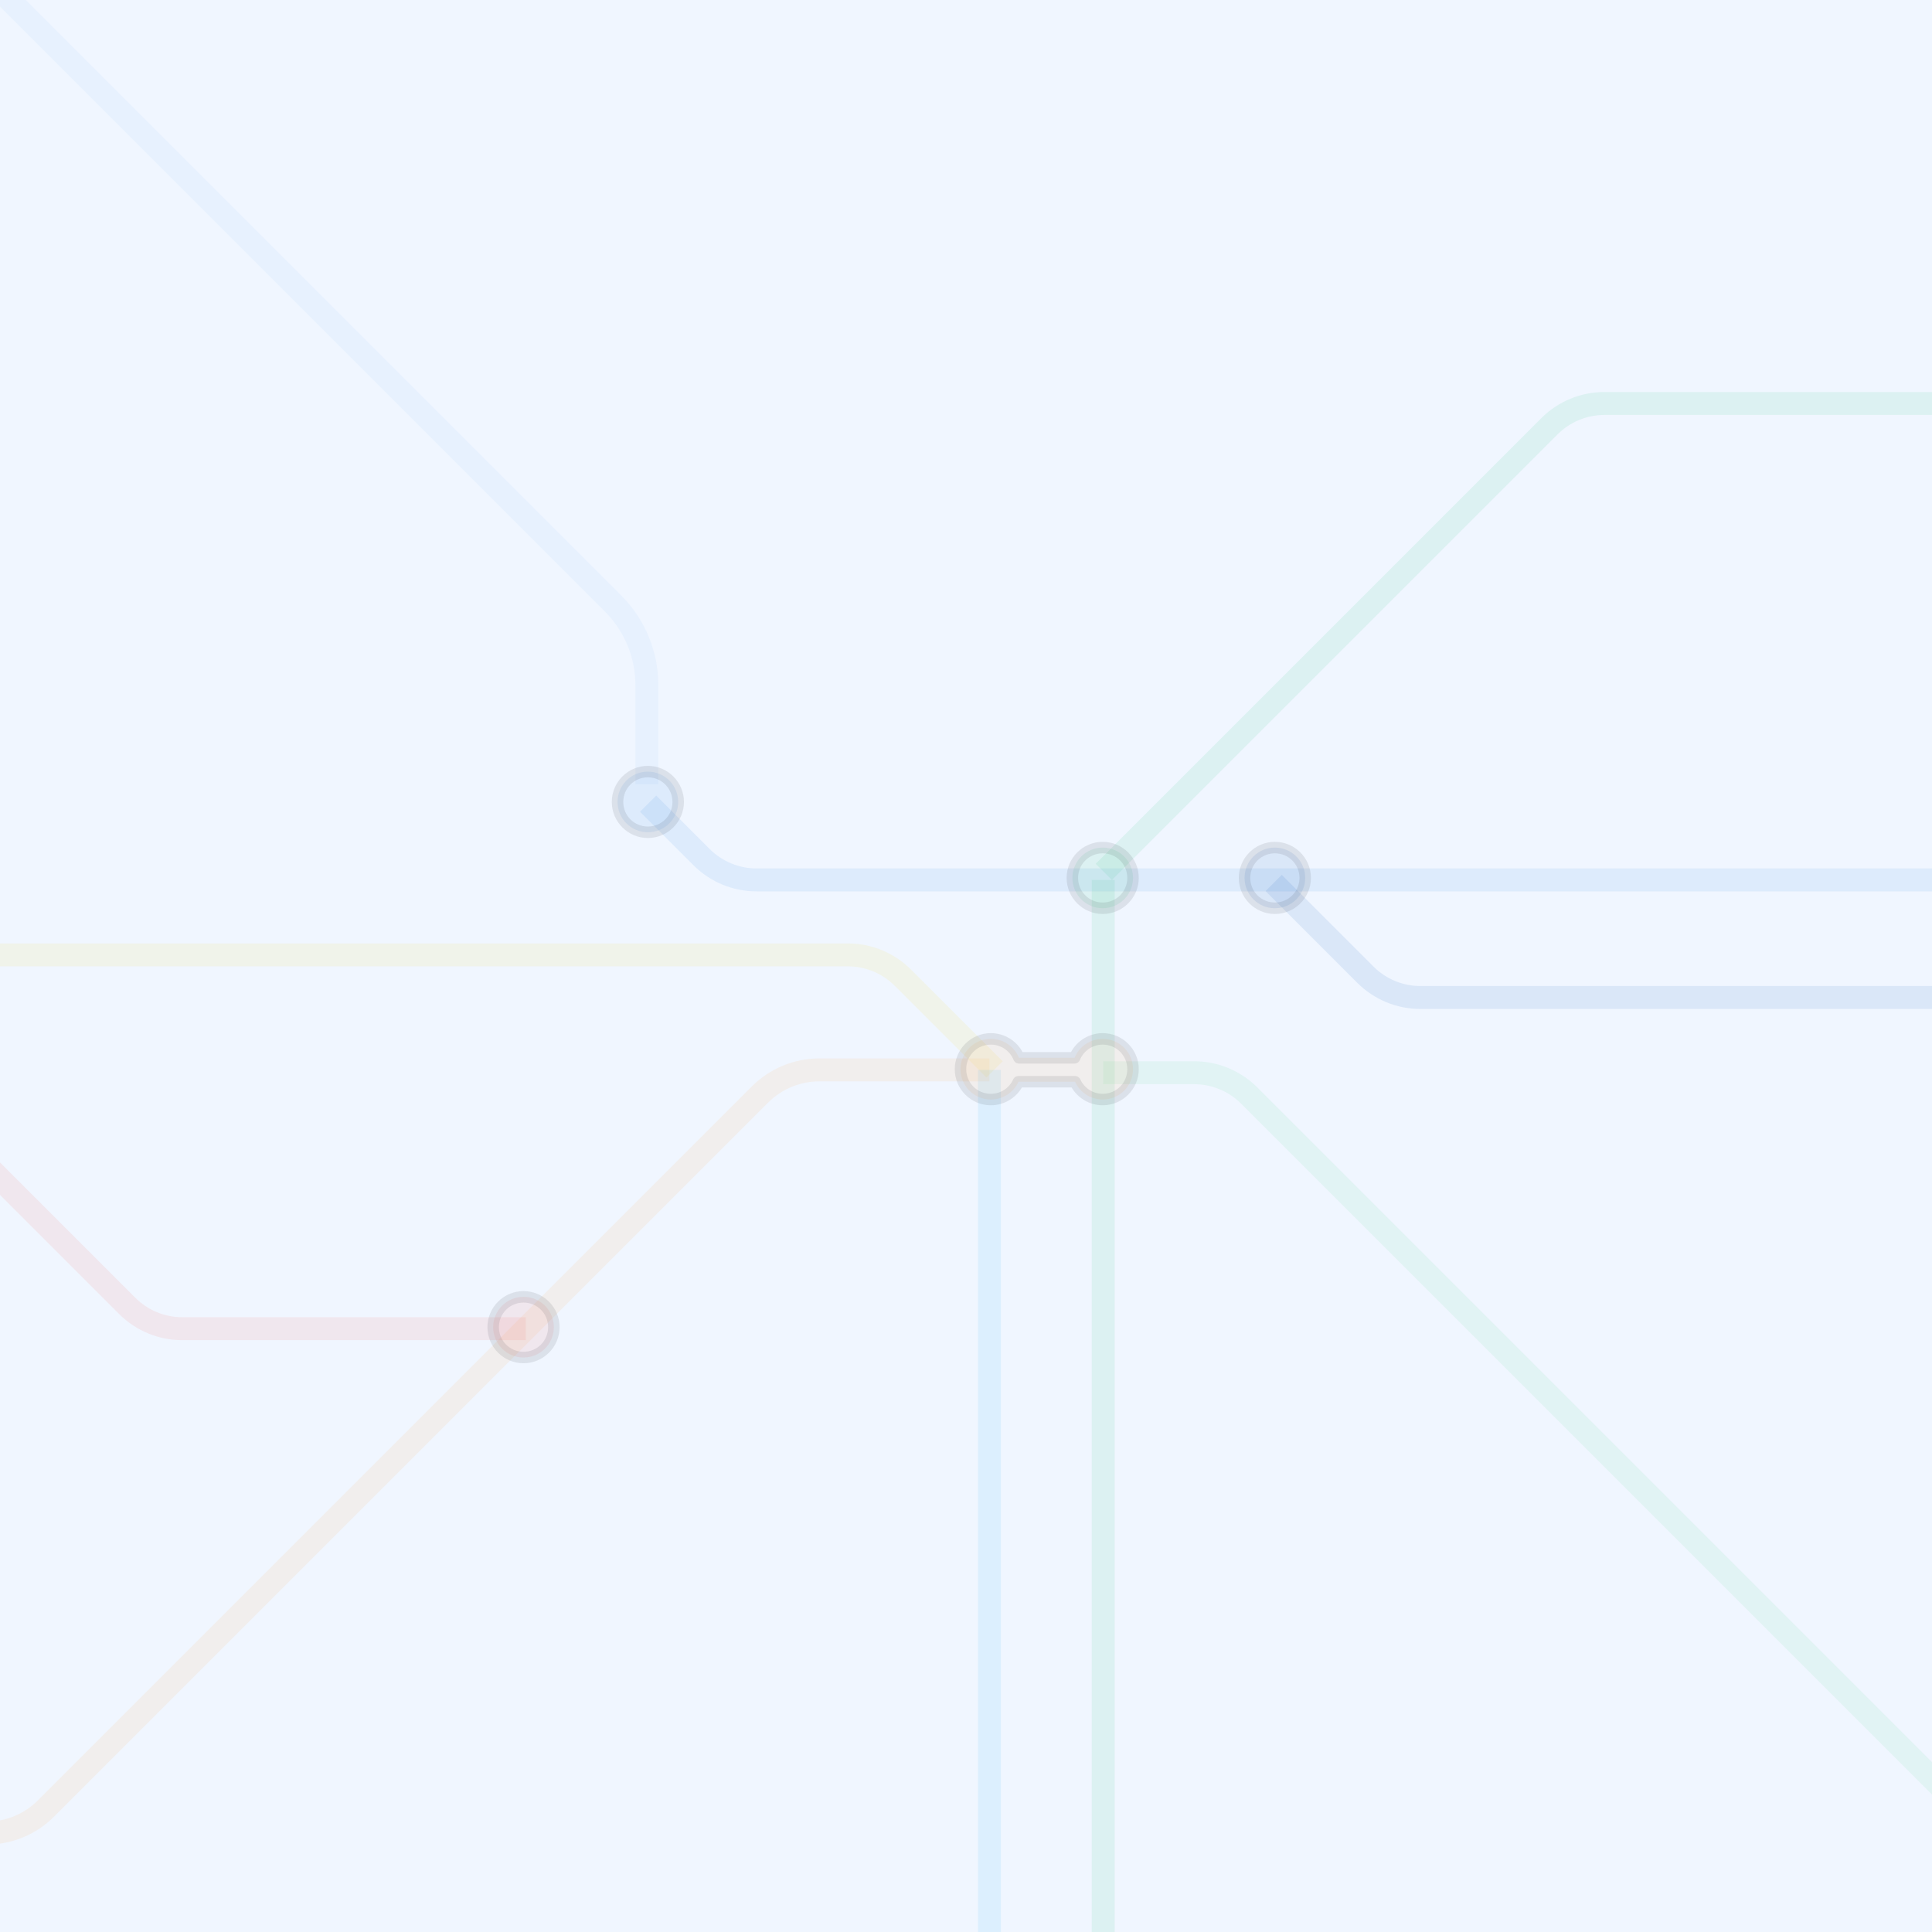
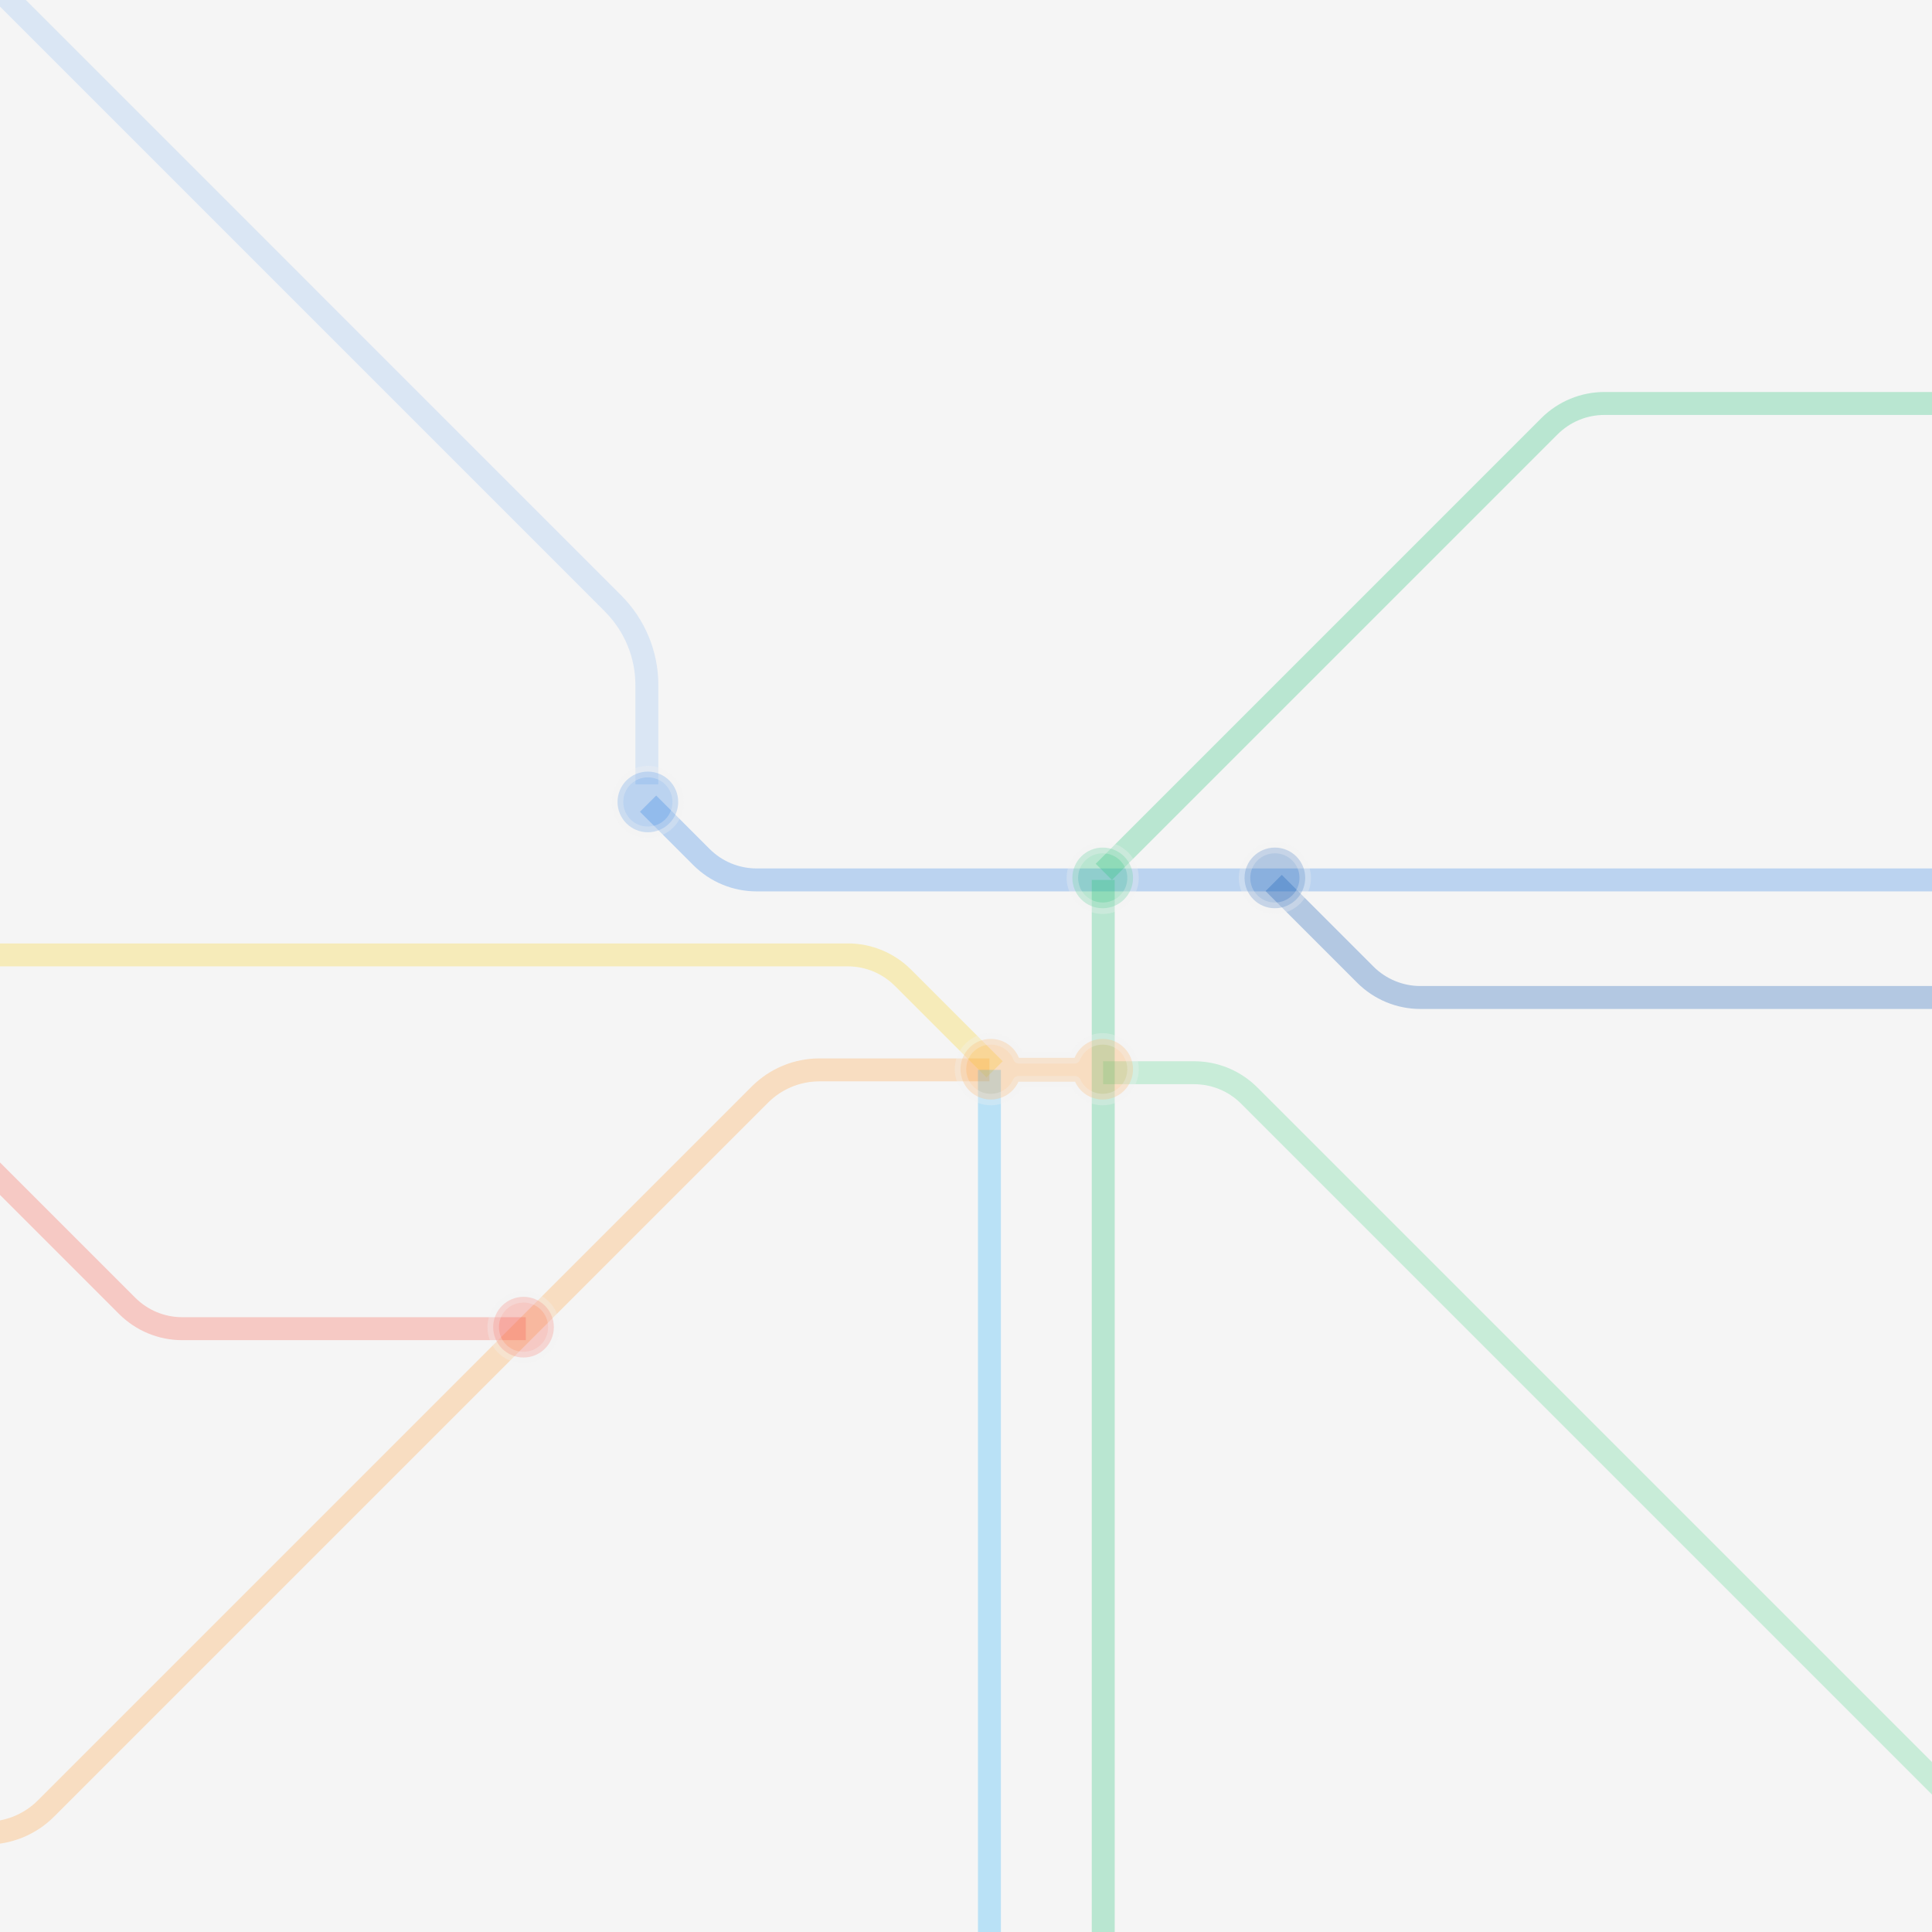
<svg xmlns="http://www.w3.org/2000/svg" version="1.1" width="4096.00" height="4096.00" viewBox="0 0 4096.0 4096.0">
  <rect x="0" y="0" width="4096.00" height="4096.00" fill="#ffffff" />
  <g id="document" transform="scale(1.0 1.0) translate(2048.0 2048.0)">
-     <path d="M-657.096,-383.629 C-657.073,-493.804 -656.917,-657.827 -657.096,-767.965 C-657.113,-794.573 -666.968,-817.724 -686.655,-837.411 C-757.995,-908.877 -2129.11,-2154.63 -2129.11,-2154.63 L-2129.11,-2105.76 C-2129.11,-2105.76 -761.539,-855.597 -707.654,-801.753 C-700.382,-794.476 -696.752,-783.458 -696.775,-768.701 C-696.913,-659.351 -697.115,-495.542 -696.919,-385.036 L-678.589,-401.428 C-677.548,-402.347 -676.536,-402.329 -675.54,-401.369 L-657.096,-383.629 Z " fill="#99c1f1" fill-opacity="0.10" />
-     <path d="M-2295.23,2321.17 L2292.14,2321.17 L2292.14,-2266.2 L-2295.23,-2266.2 L-2295.23,2321.17 Z " fill="#f0f6ff" fill-opacity="1.00" />
-     <path d="M-310.711,195.912 C-364.451,195.912 -416.014,217.271 -454.014,255.271 L-1967.66,1768.91 C-1996.54,1797.8 -2035.69,1814.02 -2076.54,1814.02 L-2292.59,1814.02 L-2292.59,1862.68 L-2076.54,1862.68 C-2022.8,1862.68 -1971.24,1841.33 -1933.24,1803.33 L-419.6,289.685 C-390.714,260.8 -351.562,244.582 -310.711,244.582 L49.682,244.582 L49.682,195.912 L-310.711,195.912 Z " fill="#ffa348" fill-opacity="0.10" />
-     <path d="M-1661.64,793.255 C-1711.85,793.255 -1760.02,773.299 -1795.52,737.797 L-2314.42,218.902 L-2280,184.488 L-1761.11,703.382 C-1734.72,729.771 -1698.96,744.585 -1661.64,744.585 L-933.25,744.587 L-933.248,793.255 L-1661.64,793.255 Z " fill="#f66151" fill-opacity="0.10" />
+     <path d="M-657.096,-383.629 C-657.073,-493.804 -656.917,-657.827 -657.096,-767.965 C-657.113,-794.573 -666.968,-817.724 -686.655,-837.411 C-757.995,-908.877 -2129.11,-2154.63 -2129.11,-2154.63 L-2129.11,-2105.76 C-2129.11,-2105.76 -761.539,-855.597 -707.654,-801.753 C-700.382,-794.476 -696.752,-783.458 -696.775,-768.701 C-696.913,-659.351 -697.115,-495.542 -696.919,-385.036 L-678.589,-401.428 C-677.548,-402.347 -676.536,-402.329 -675.54,-401.369 L-657.096,-383.629 Z " fill="#99c1f1" fill-opacity="0.30" />
+     <path d="M-2295.23,2321.17 L2292.14,2321.17 L2292.14,-2266.2 L-2295.23,-2266.2 L-2295.23,2321.17 Z " fill="#f5f5f5" fill-opacity="1.00" />
+     <path d="M-310.711,195.912 C-364.451,195.912 -416.014,217.271 -454.014,255.271 L-1967.66,1768.91 C-1996.54,1797.8 -2035.69,1814.02 -2076.54,1814.02 L-2292.59,1814.02 L-2292.59,1862.68 L-2076.54,1862.68 C-2022.8,1862.68 -1971.24,1841.33 -1933.24,1803.33 L-419.6,289.685 C-390.714,260.8 -351.562,244.582 -310.711,244.582 L49.682,244.582 L49.682,195.912 L-310.711,195.912 Z " fill="#ffa348" fill-opacity="0.30" />
+     <path d="M-1661.64,793.255 C-1711.85,793.255 -1760.02,773.299 -1795.52,737.797 L-2314.42,218.902 L-2280,184.488 L-1761.11,703.382 C-1734.72,729.771 -1698.96,744.585 -1661.64,744.585 L-933.25,744.587 L-933.248,793.255 L-1661.64,793.255 Z " fill="#f66151" fill-opacity="0.30" />
    <g>
-       <path d="M-938.099,830.024 C-902.556,830.024 -873.791,801.254 -873.791,765.715 C-873.791,730.175 -902.556,701.406 -938.099,701.406 C-973.637,701.406 -1002.41,730.175 -1002.41,765.715 C-1002.41,801.254 -973.637,830.024 -938.099,830.024 Z " fill="#f66151" fill-opacity="0.10" />
-       <path d="M-938.1,689.239 C-980.204,689.239 -1014.58,723.609 -1014.58,765.715 C-1014.58,807.821 -980.204,842.191 -938.1,842.191 C-895.991,842.191 -861.623,807.82 -861.623,765.715 C-861.623,723.61 -895.991,689.239 -938.1,689.239 Z M-938.1,713.573 C-909.123,713.573 -885.958,736.741 -885.958,765.715 C-885.958,794.689 -909.123,817.857 -938.1,817.857 C-967.07,817.857 -990.241,794.687 -990.241,765.715 C-990.241,736.743 -967.07,713.573 -938.1,713.573 Z " fill="#241f31" fill-opacity="0.10" />
+       <path d="M-938.099,830.024 C-902.556,830.024 -873.791,801.254 -873.791,765.715 C-873.791,730.175 -902.556,701.406 -938.099,701.406 C-973.637,701.406 -1002.41,730.175 -1002.41,765.715 C-1002.41,801.254 -973.637,830.024 -938.099,830.024 Z " fill="#f66151" fill-opacity="0.30" />
+       <path d="M-938.1,689.239 C-980.204,689.239 -1014.58,723.609 -1014.58,765.715 C-1014.58,807.821 -980.204,842.191 -938.1,842.191 C-895.991,842.191 -861.623,807.82 -861.623,765.715 C-861.623,723.61 -895.991,689.239 -938.1,689.239 Z M-938.1,713.573 C-909.123,713.573 -885.958,736.741 -885.958,765.715 C-885.958,794.689 -909.123,817.857 -938.1,817.857 C-967.07,817.857 -990.241,794.687 -990.241,765.715 C-990.241,736.743 -967.07,713.573 -938.1,713.573 Z " fill="#f1f1f1" fill-opacity="0.30" />
    </g>
-     <path d="M-730.934,-785.627 C-680.56,-735.253 -652.249,-666.905 -652.249,-595.665 L-652.249,-385.086 L-700.918,-385.086 L-700.918,-595.665 C-700.918,-654.016 -724.088,-709.952 -765.349,-751.213 L-2073.47,-2059.34 L-2039.06,-2093.75 L-730.934,-785.627 Z " fill="#99c1f1" fill-opacity="0.10" />
-     <path d="M2292.14,-158.174 L2292.14,-206.843 L-443.977,-206.844 C-481.296,-206.844 -517.061,-221.658 -543.45,-248.047 L-656.77,-361.367 L-691.184,-326.953 L-577.864,-213.632 C-542.361,-178.13 -494.185,-158.174 -443.977,-158.174 L2292.14,-158.174 Z " fill="#3484e4" fill-opacity="0.10" />
+     <path d="M-730.934,-785.627 C-680.56,-735.253 -652.249,-666.905 -652.249,-595.665 L-652.249,-385.086 L-700.918,-385.086 L-700.918,-595.665 C-700.918,-654.016 -724.088,-709.952 -765.349,-751.213 L-2073.47,-2059.34 L-2039.06,-2093.75 L-730.934,-785.627 Z " fill="#99c1f1" fill-opacity="0.30" />
+     <path d="M2292.14,-158.174 L2292.14,-206.843 L-443.977,-206.844 C-481.296,-206.844 -517.061,-221.658 -543.45,-248.047 L-656.77,-361.367 L-691.184,-326.953 L-577.864,-213.632 C-542.361,-178.13 -494.185,-158.174 -443.977,-158.174 L2292.14,-158.174 Z " fill="#3484e4" fill-opacity="0.30" />
    <g>
-       <path d="M-674.476,-283.52 C-638.933,-283.52 -610.167,-312.29 -610.167,-347.83 C-610.167,-383.369 -638.933,-412.138 -674.476,-412.138 C-710.013,-412.138 -738.785,-383.369 -738.785,-347.83 C-738.785,-312.29 -710.013,-283.52 -674.476,-283.52 Z " fill="#3484e4" fill-opacity="0.10" />
-       <path d="M-674.476,-424.305 C-716.58,-424.305 -750.952,-389.936 -750.952,-347.83 C-750.952,-305.724 -716.58,-271.353 -674.476,-271.353 C-632.367,-271.353 -597.999,-305.725 -597.999,-347.83 C-597.999,-389.934 -632.367,-424.305 -674.476,-424.305 Z M-674.476,-399.971 C-645.499,-399.971 -622.335,-376.803 -622.335,-347.83 C-622.335,-318.856 -645.499,-295.687 -674.476,-295.687 C-703.446,-295.687 -726.617,-318.857 -726.617,-347.83 C-726.617,-376.802 -703.446,-399.971 -674.476,-399.971 Z " fill="#241f31" fill-opacity="0.10" />
+       <path d="M-674.476,-283.52 C-638.933,-283.52 -610.167,-312.29 -610.167,-347.83 C-610.167,-383.369 -638.933,-412.138 -674.476,-412.138 C-710.013,-412.138 -738.785,-383.369 -738.785,-347.83 C-738.785,-312.29 -710.013,-283.52 -674.476,-283.52 Z " fill="#3484e4" fill-opacity="0.30" />
+       <path d="M-674.476,-424.305 C-716.58,-424.305 -750.952,-389.936 -750.952,-347.83 C-750.952,-305.724 -716.58,-271.353 -674.476,-271.353 C-632.367,-271.353 -597.999,-305.725 -597.999,-347.83 C-597.999,-389.934 -632.367,-424.305 -674.476,-424.305 Z M-674.476,-399.971 C-645.499,-399.971 -622.335,-376.803 -622.335,-347.83 C-622.335,-318.856 -645.499,-295.687 -674.476,-295.687 C-703.446,-295.687 -726.617,-318.857 -726.617,-347.83 C-726.617,-376.802 -703.446,-399.971 -674.476,-399.971 Z " fill="#f1f1f1" fill-opacity="0.30" />
    </g>
-     <path d="M290.615,201.948 L290.615,250.618 L483.75,250.618 C521.069,250.618 556.834,265.432 583.223,291.821 L2116.06,1824.65 L2150.47,1790.24 L617.637,257.406 C582.134,221.904 533.958,201.948 483.75,201.948 L290.615,201.948 Z " fill="#5ed694" fill-opacity="0.10" />
-     <path d="M266.608,-182.509 L266.608,2076.54 L315.276,2076.54 L315.276,-182.509 L266.608,-182.509 Z " fill="#2ec27e" fill-opacity="0.10" />
-     <path d="M-2295.23,-47.89 L-2295.23,0.779 L-250.489,0.779 C-213.17,0.779 -177.405,15.594 -151.016,41.982 L43.419,236.418 L77.834,202.004 L-116.602,7.568 C-152.104,-27.934 -200.281,-47.89 -250.489,-47.89 L-2295.23,-47.89 Z " fill="#f6d32d" fill-opacity="0.10" />
-     <path d="M25.348,220.247 L25.348,2076.54 L74.016,2076.54 L74.017,220.247 L25.348,220.247 Z " fill="#2db1f6" fill-opacity="0.10" />
+     <path d="M290.615,201.948 L290.615,250.618 L483.75,250.618 C521.069,250.618 556.834,265.432 583.223,291.821 L2116.06,1824.65 L2150.47,1790.24 L617.637,257.406 C582.134,221.904 533.958,201.948 483.75,201.948 L290.615,201.948 Z " fill="#5ed694" fill-opacity="0.30" />
+     <path d="M266.608,-182.509 L266.608,2076.54 L315.276,2076.54 L315.276,-182.509 L266.608,-182.509 Z " fill="#2ec27e" fill-opacity="0.30" />
+     <path d="M-2295.23,-47.89 L-2295.23,0.779 L-250.489,0.779 C-213.17,0.779 -177.405,15.594 -151.016,41.982 L43.419,236.418 L77.834,202.004 L-116.602,7.568 C-152.104,-27.934 -200.281,-47.89 -250.489,-47.89 L-2295.23,-47.89 Z " fill="#f6d32d" fill-opacity="0.30" />
+     <path d="M25.348,220.247 L25.348,2076.54 L74.016,2076.54 L74.017,220.247 L25.348,220.247 Z " fill="#2db1f6" fill-opacity="0.30" />
    <g>
-       <path d="M52.636,154.507 C17.098,154.507 -11.674,183.277 -11.674,218.816 C-11.674,254.355 17.098,283.126 52.636,283.126 C78.702,283.126 101.107,267.643 111.21,245.373 L231.245,245.373 C241.349,267.642 263.755,283.126 289.818,283.126 C325.361,283.126 354.126,254.355 354.126,218.816 C354.126,183.277 325.361,154.507 289.818,154.507 C262.822,154.507 239.746,171.117 230.205,194.676 L112.25,194.676 C102.711,171.116 79.636,154.507 52.636,154.507 Z " fill="#ffa348" fill-opacity="0.10" />
-       <path d="M52.636,142.339 C10.532,142.339 -23.842,176.711 -23.842,218.817 C-23.842,260.923 10.532,295.294 52.636,295.294 C80.652,295.294 105.223,280.133 118.527,257.541 L223.929,257.541 C237.235,280.132 261.805,295.294 289.818,295.294 C331.927,295.294 366.293,260.921 366.293,218.817 C366.293,176.712 331.926,142.339 289.818,142.339 C260.818,142.339 235.51,158.583 222.566,182.509 L119.889,182.509 C106.946,158.583 81.639,142.339 52.636,142.339 Z M52.636,166.673 C74.646,166.673 93.248,180.166 100.972,199.243 C102.833,203.836 107.293,206.843 112.25,206.843 L230.205,206.843 C235.161,206.843 239.623,203.837 241.483,199.243 C249.209,180.166 267.813,166.673 289.818,166.673 C318.795,166.673 341.958,189.843 341.958,218.817 C341.958,247.79 318.795,270.96 289.818,270.959 C268.574,270.959 250.51,258.384 242.325,240.345 C240.352,235.998 236.019,233.206 231.246,233.206 L111.21,233.206 C106.436,233.206 102.102,235.998 100.13,240.346 C91.946,258.385 73.884,270.96 52.636,270.959 C23.666,270.959 0.493,247.789 0.493,218.817 C0.493,189.845 23.666,166.673 52.636,166.673 L52.636,166.673 Z " fill="#241f31" fill-opacity="0.10" />
+       <path d="M52.636,154.507 C17.098,154.507 -11.674,183.277 -11.674,218.816 C-11.674,254.355 17.098,283.126 52.636,283.126 C78.702,283.126 101.107,267.643 111.21,245.373 L231.245,245.373 C241.349,267.642 263.755,283.126 289.818,283.126 C325.361,283.126 354.126,254.355 354.126,218.816 C354.126,183.277 325.361,154.507 289.818,154.507 C262.822,154.507 239.746,171.117 230.205,194.676 L112.25,194.676 C102.711,171.116 79.636,154.507 52.636,154.507 Z " fill="#ffa348" fill-opacity="0.30" />
+       <path d="M52.636,142.339 C10.532,142.339 -23.842,176.711 -23.842,218.817 C-23.842,260.923 10.532,295.294 52.636,295.294 C80.652,295.294 105.223,280.133 118.527,257.541 L223.929,257.541 C237.235,280.132 261.805,295.294 289.818,295.294 C331.927,295.294 366.293,260.921 366.293,218.817 C366.293,176.712 331.926,142.339 289.818,142.339 C260.818,142.339 235.51,158.583 222.566,182.509 L119.889,182.509 C106.946,158.583 81.639,142.339 52.636,142.339 Z M52.636,166.673 C74.646,166.673 93.248,180.166 100.972,199.243 C102.833,203.836 107.293,206.843 112.25,206.843 L230.205,206.843 C235.161,206.843 239.623,203.837 241.483,199.243 C249.209,180.166 267.813,166.673 289.818,166.673 C318.795,166.673 341.958,189.843 341.958,218.817 C341.958,247.79 318.795,270.96 289.818,270.959 C268.574,270.959 250.51,258.384 242.325,240.345 C240.352,235.998 236.019,233.206 231.246,233.206 L111.21,233.206 C106.436,233.206 102.102,235.998 100.13,240.346 C91.946,258.385 73.884,270.96 52.636,270.959 C23.666,270.959 0.493,247.789 0.493,218.817 C0.493,189.845 23.666,166.673 52.636,166.673 L52.636,166.673 Z " fill="#f1f1f1" fill-opacity="0.30" />
    </g>
-     <path d="M2292.14,-1216.95 L2292.14,-1168.29 L1353.61,-1168.29 C1316.29,-1168.29 1280.53,-1153.47 1254.14,-1127.08 L309.391,-182.333 L274.976,-216.747 L1219.73,-1161.5 C1255.23,-1197 1303.4,-1216.95 1353.61,-1216.95 L2292.14,-1216.95 Z " fill="#2ec27e" fill-opacity="0.10" />
+     <path d="M2292.14,-1216.95 L2292.14,-1168.29 L1353.61,-1168.29 C1316.29,-1168.29 1280.53,-1153.47 1254.14,-1127.08 L309.391,-182.333 L274.976,-216.747 L1219.73,-1161.5 C1255.23,-1197 1303.4,-1216.95 1353.61,-1216.95 L2292.14,-1216.95 Z " fill="#2ec27e" fill-opacity="0.30" />
    <g>
-       <path d="M289.817,-122.45 C325.36,-122.45 354.126,-151.219 354.126,-186.758 C354.126,-222.298 325.36,-251.068 289.817,-251.068 C254.28,-251.068 225.509,-222.298 225.509,-186.758 C225.509,-151.219 254.28,-122.45 289.817,-122.45 Z " fill="#2ec27e" fill-opacity="0.10" />
-       <path d="M289.818,-263.235 C247.714,-263.235 213.341,-228.865 213.341,-186.758 C213.341,-144.652 247.714,-110.283 289.818,-110.283 C331.926,-110.283 366.293,-144.654 366.293,-186.758 C366.293,-228.863 331.926,-263.235 289.818,-263.235 Z M289.818,-238.901 C318.795,-238.901 341.959,-215.732 341.959,-186.758 C341.959,-157.785 318.795,-134.617 289.818,-134.617 C260.847,-134.617 237.676,-157.786 237.676,-186.758 C237.676,-215.731 260.847,-238.901 289.818,-238.901 Z " fill="#241f31" fill-opacity="0.10" />
+       <path d="M289.817,-122.45 C325.36,-122.45 354.126,-151.219 354.126,-186.758 C354.126,-222.298 325.36,-251.068 289.817,-251.068 C254.28,-251.068 225.509,-222.298 225.509,-186.758 C225.509,-151.219 254.28,-122.45 289.817,-122.45 Z " fill="#2ec27e" fill-opacity="0.30" />
+       <path d="M289.818,-263.235 C247.714,-263.235 213.341,-228.865 213.341,-186.758 C213.341,-144.652 247.714,-110.283 289.818,-110.283 C331.926,-110.283 366.293,-144.654 366.293,-186.758 C366.293,-228.863 331.926,-263.235 289.818,-263.235 Z M289.818,-238.901 C318.795,-238.901 341.959,-215.732 341.959,-186.758 C341.959,-157.785 318.795,-134.617 289.818,-134.617 C260.847,-134.617 237.676,-157.786 237.676,-186.758 C237.676,-215.731 260.847,-238.901 289.818,-238.901 Z " fill="#f1f1f1" fill-opacity="0.30" />
    </g>
-     <path d="M963.375,91.1 C913.167,91.1 864.991,71.144 829.488,35.641 L635.053,-158.794 L669.467,-193.208 L863.902,1.227 C890.291,27.616 926.056,42.43 963.375,42.43 L2292.14,42.43 L2292.14,91.1 L963.375,91.1 Z " fill="#1a5fb4" fill-opacity="0.10" />
+     <path d="M963.375,91.1 C913.167,91.1 864.991,71.144 829.488,35.641 L635.053,-158.794 L669.467,-193.208 L863.902,1.227 C890.291,27.616 926.056,42.43 963.375,42.43 L2292.14,42.43 L2292.14,91.1 L963.375,91.1 Z " fill="#1a5fb4" fill-opacity="0.30" />
    <g>
-       <path d="M654.835,-122.45 C690.378,-122.45 719.144,-151.219 719.144,-186.758 C719.144,-222.298 690.378,-251.068 654.835,-251.068 C619.298,-251.068 590.526,-222.298 590.526,-186.758 C590.526,-151.219 619.298,-122.45 654.835,-122.45 Z " fill="#1a5fb4" fill-opacity="0.10" />
-       <path d="M654.835,-263.235 C612.731,-263.235 578.359,-228.865 578.359,-186.758 C578.359,-144.652 612.731,-110.283 654.835,-110.283 C696.944,-110.283 731.311,-144.654 731.311,-186.758 C731.311,-228.863 696.944,-263.235 654.835,-263.235 Z M654.835,-238.901 C683.813,-238.901 706.977,-215.732 706.977,-186.758 C706.977,-157.785 683.813,-134.617 654.835,-134.617 C625.865,-134.617 602.693,-157.786 602.693,-186.758 C602.693,-215.731 625.865,-238.901 654.835,-238.901 Z " fill="#241f31" fill-opacity="0.10" />
+       <path d="M654.835,-122.45 C690.378,-122.45 719.144,-151.219 719.144,-186.758 C719.144,-222.298 690.378,-251.068 654.835,-251.068 C619.298,-251.068 590.526,-222.298 590.526,-186.758 C590.526,-151.219 619.298,-122.45 654.835,-122.45 Z " fill="#1a5fb4" fill-opacity="0.30" />
+       <path d="M654.835,-263.235 C612.731,-263.235 578.359,-228.865 578.359,-186.758 C578.359,-144.652 612.731,-110.283 654.835,-110.283 C696.944,-110.283 731.311,-144.654 731.311,-186.758 C731.311,-228.863 696.944,-263.235 654.835,-263.235 Z M654.835,-238.901 C683.813,-238.901 706.977,-215.732 706.977,-186.758 C706.977,-157.785 683.813,-134.617 654.835,-134.617 C625.865,-134.617 602.693,-157.786 602.693,-186.758 C602.693,-215.731 625.865,-238.901 654.835,-238.901 Z " fill="#f1f1f1" fill-opacity="0.30" />
    </g>
  </g>
</svg>
